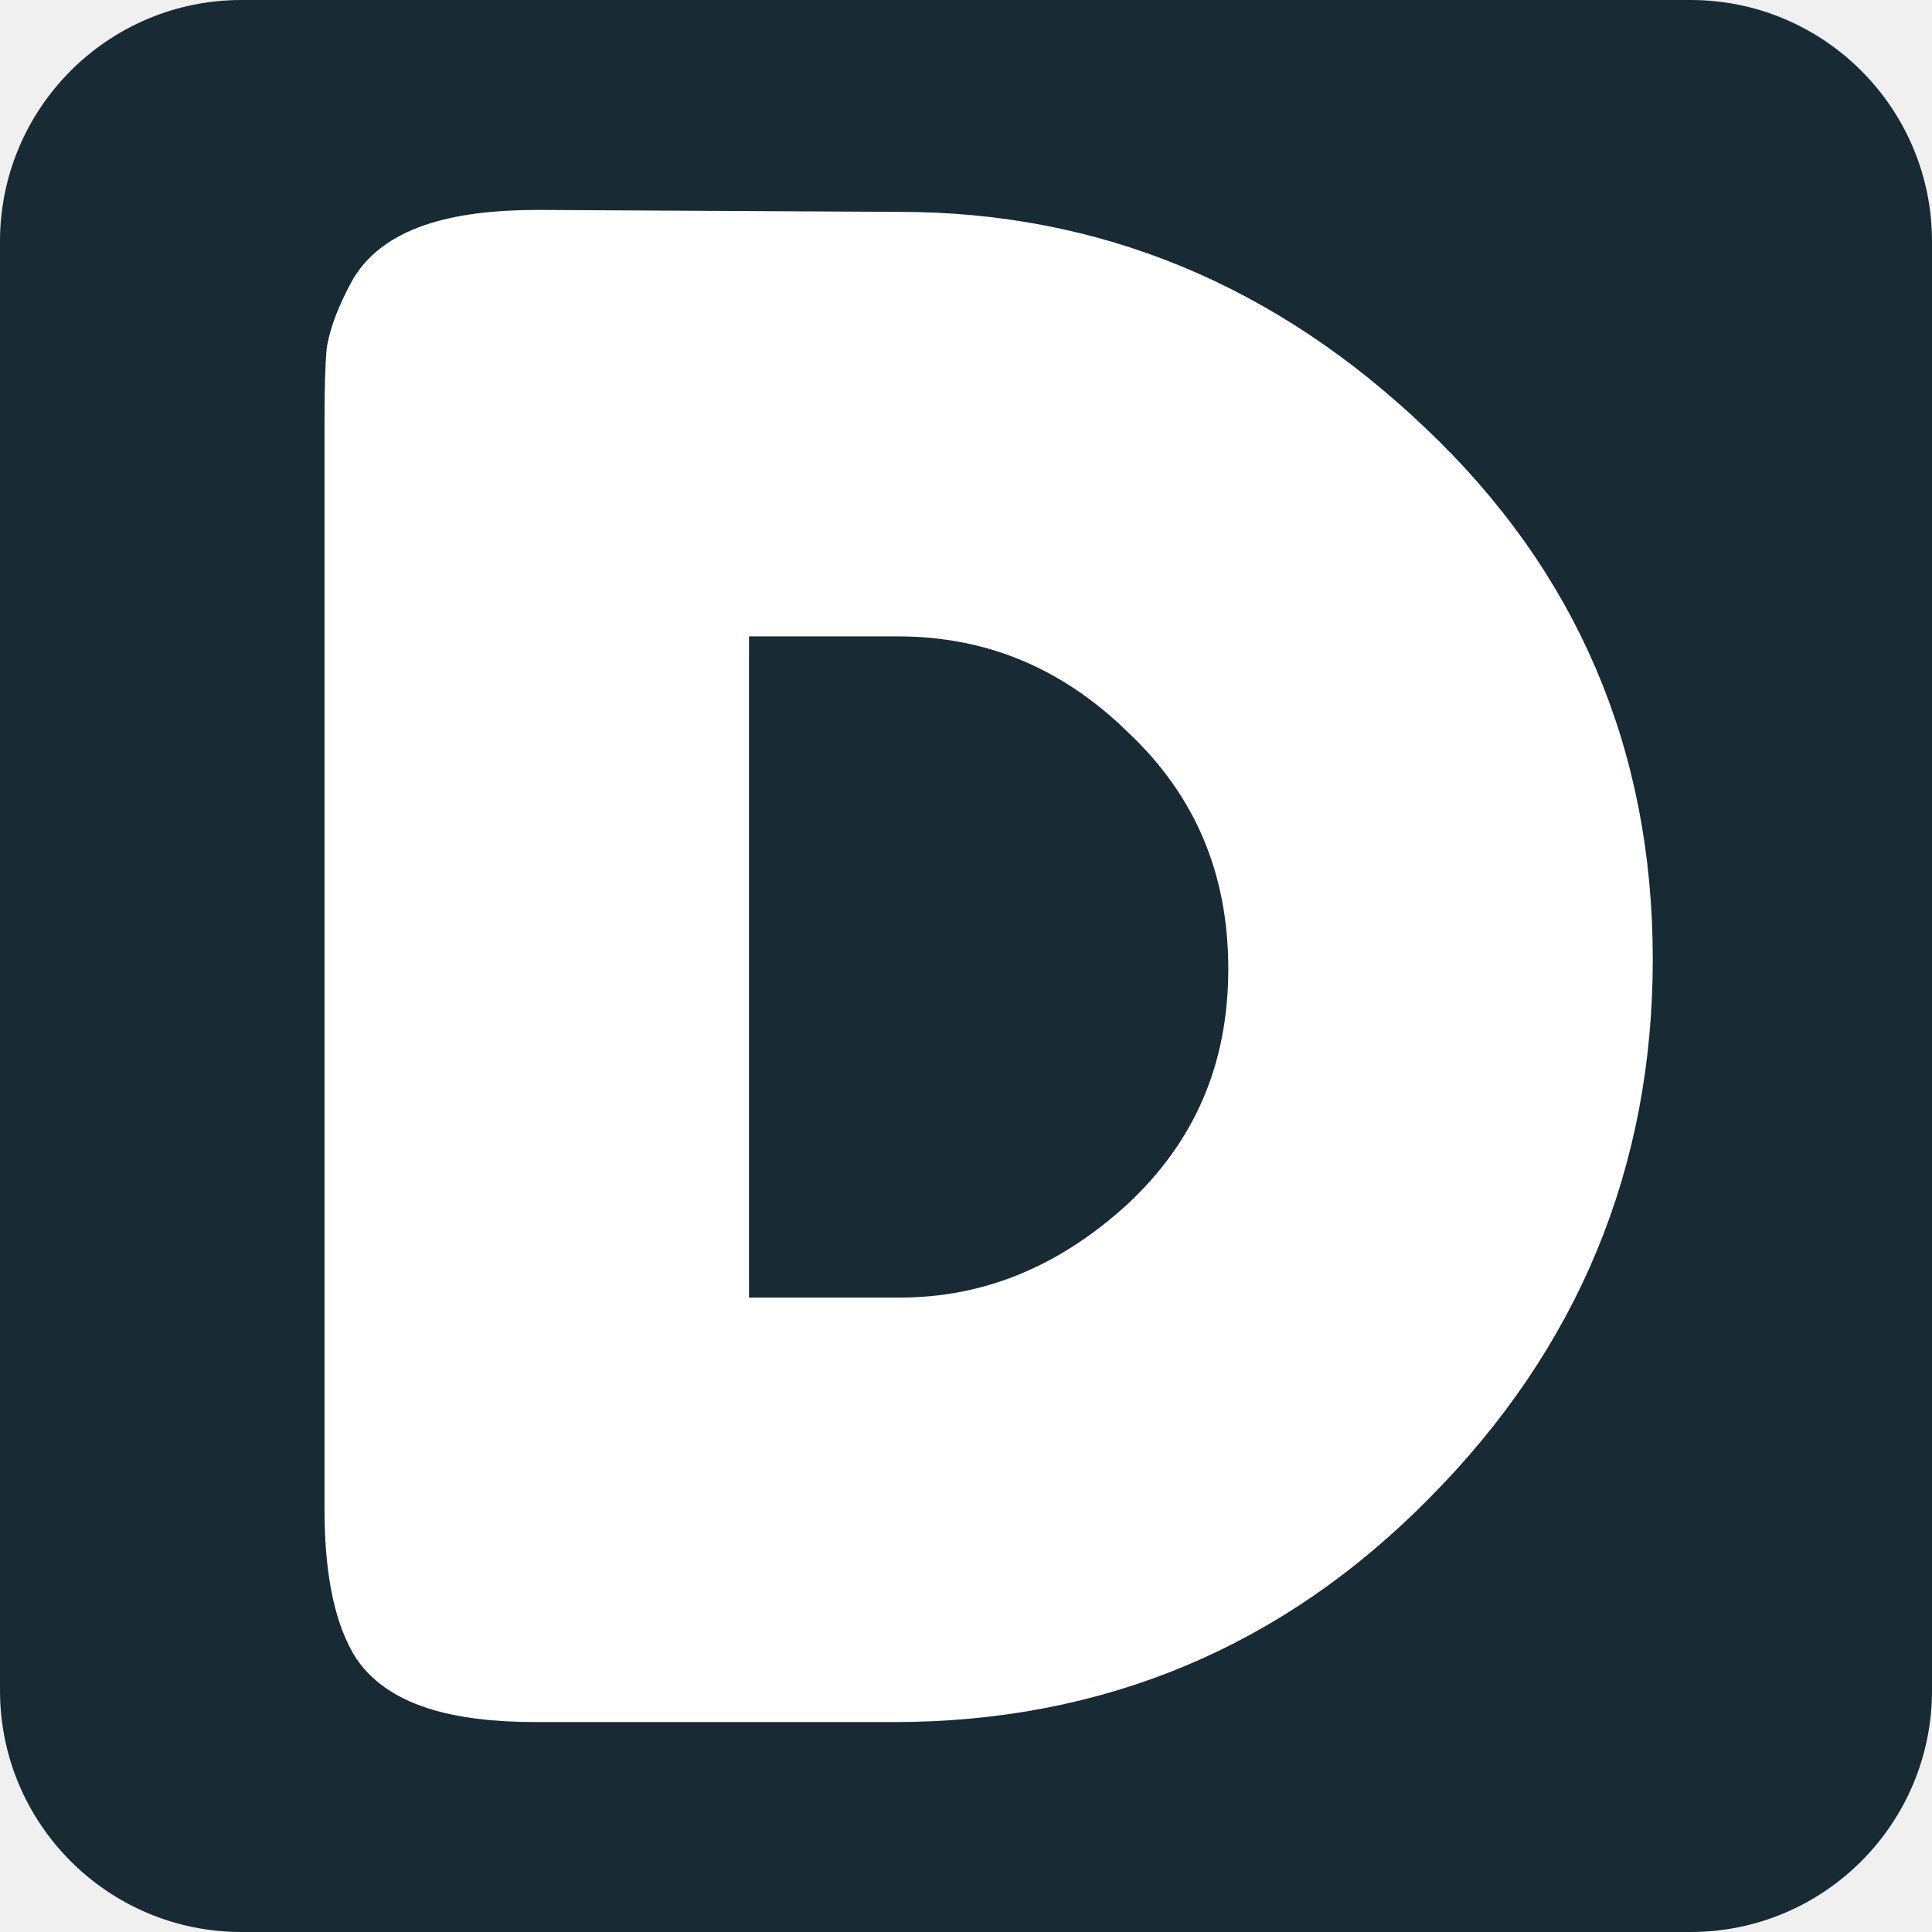
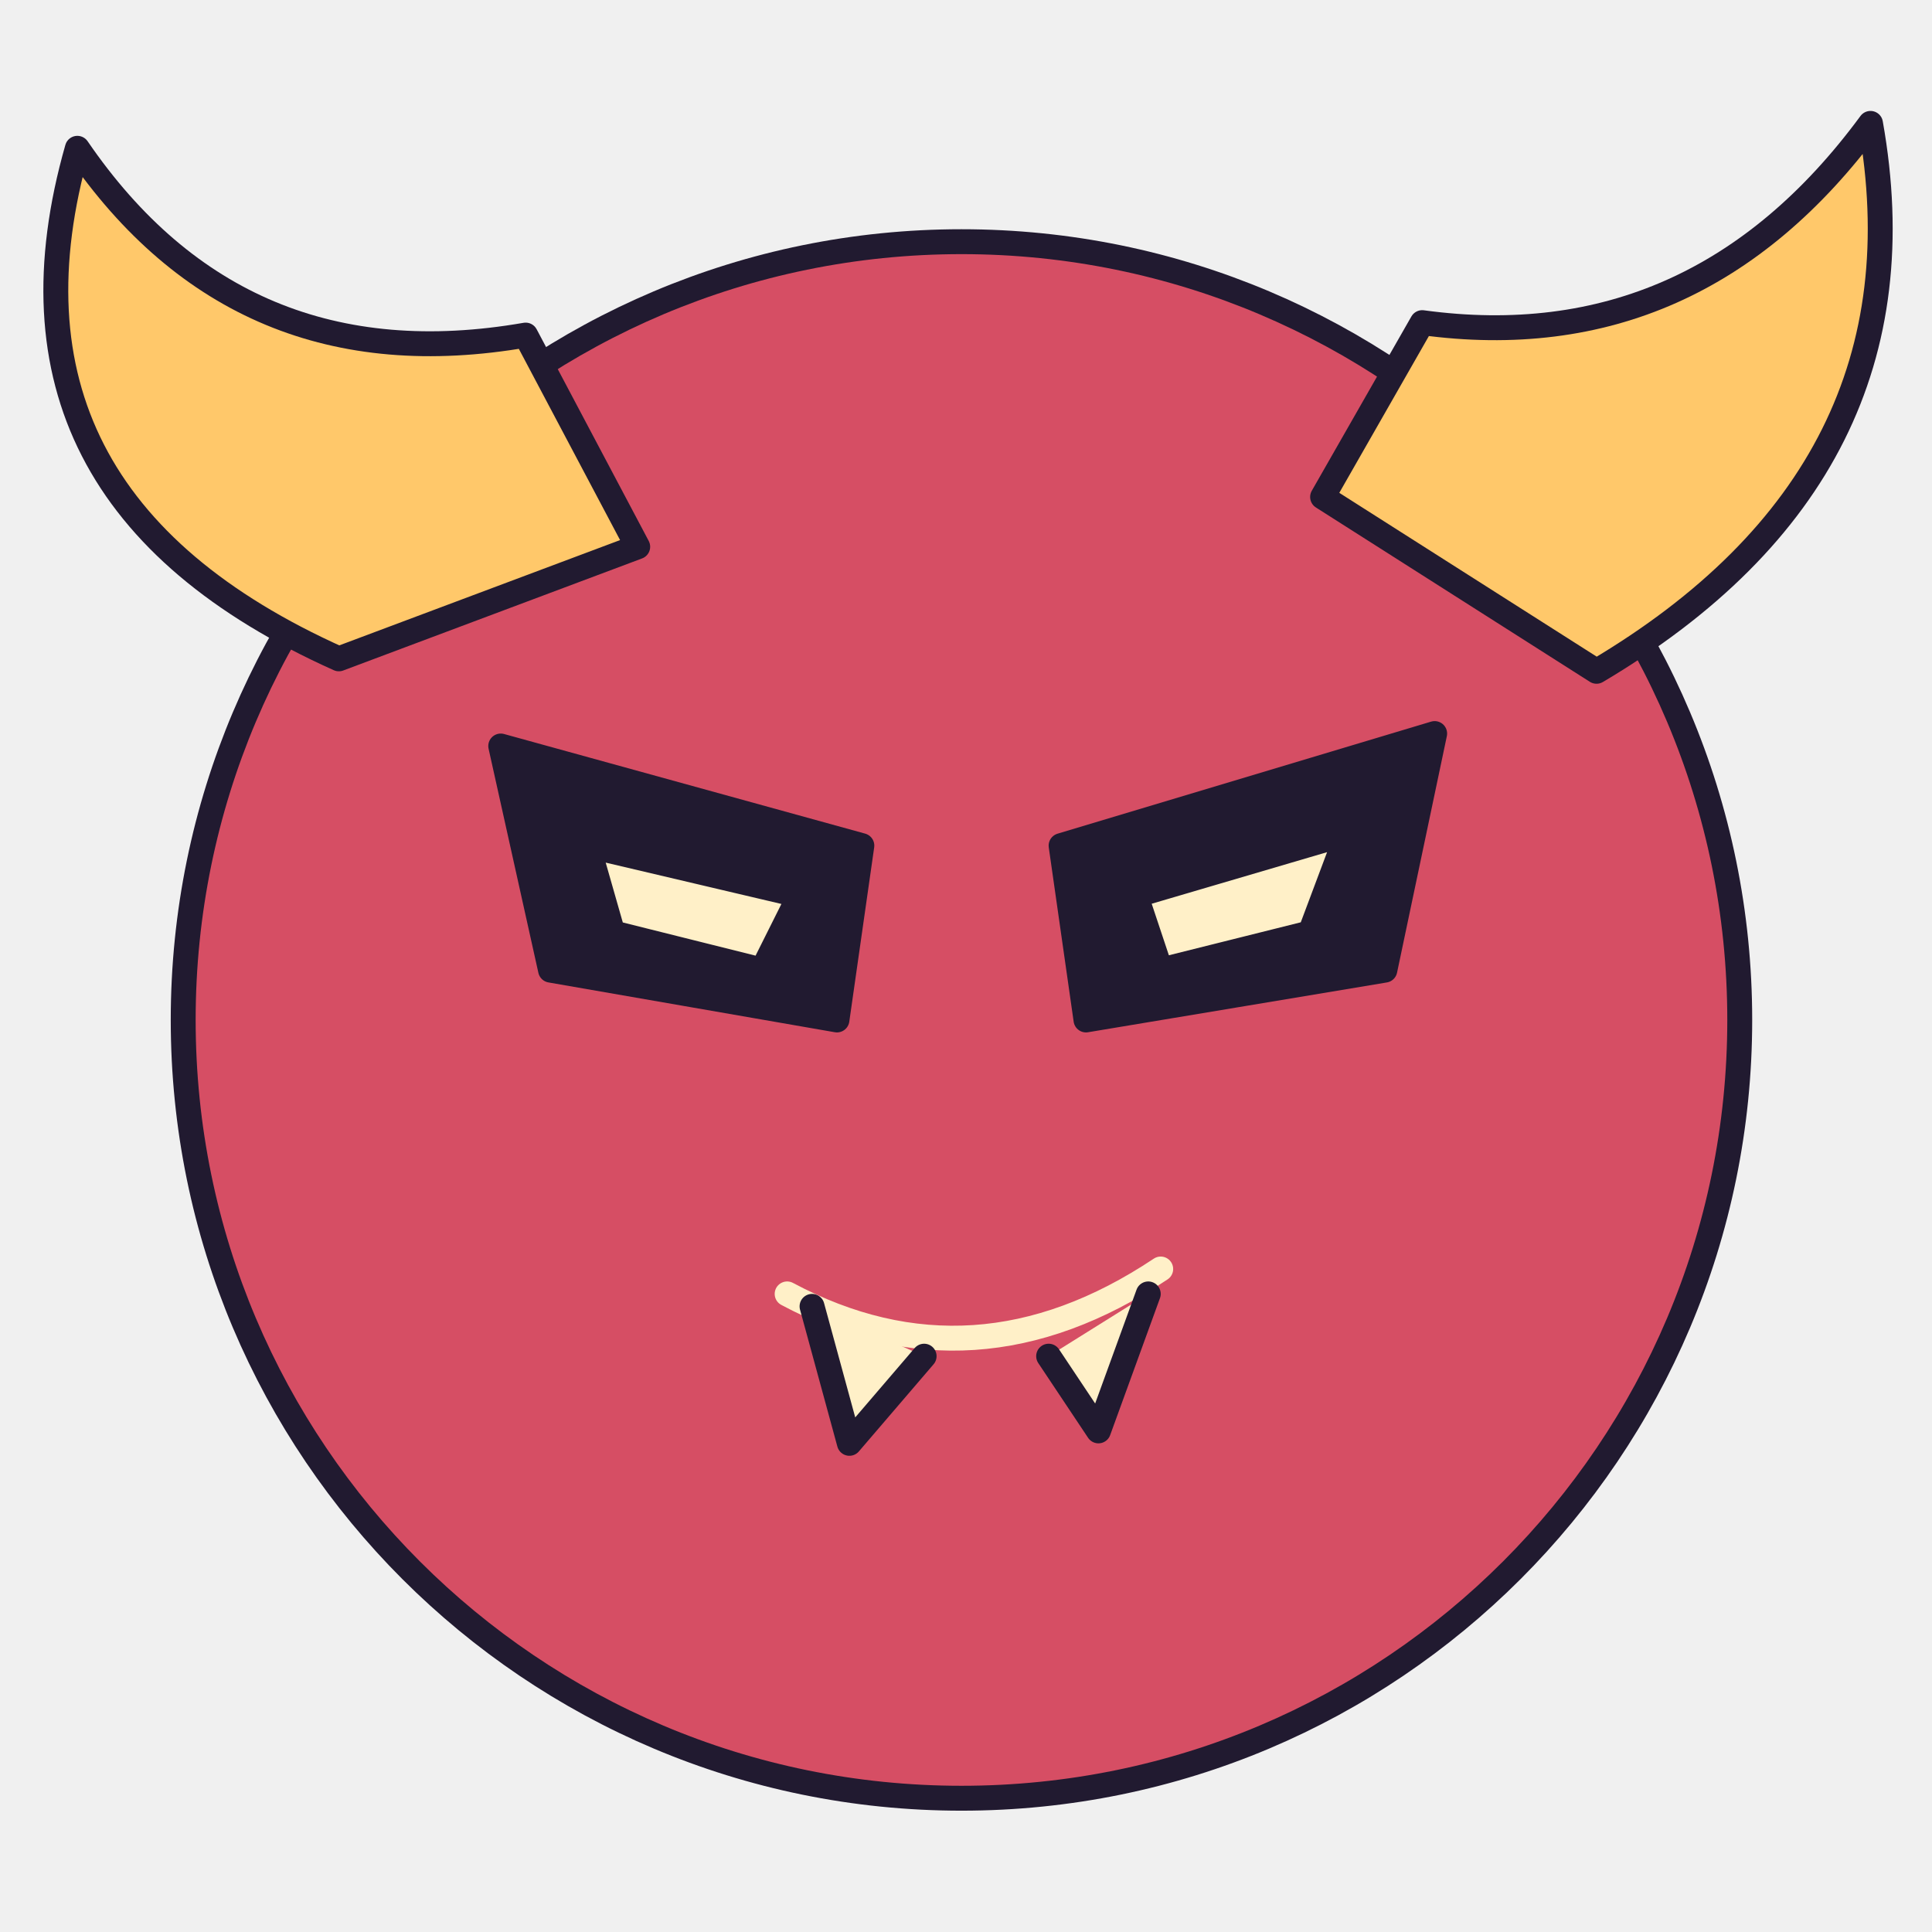
- <svg xmlns="http://www.w3.org/2000/svg" width="512" height="512" viewBox="0 0 512 512">
-   <rect width="512" height="512" rx="64" fill="#182a34" />
-   <path transform="translate(262.000 256.000) scale(3.45611) translate(-52.925 -66.533)" d="M18.35 11.558L46.1 11.708C60.6 11.708 73.35 16.958 84.35 27.458C95.35 37.858 100.85 50.708 100.85 66.008C100.85 81.208 95.45 94.258 84.65 105.158C73.95 116.058 60.95 121.508 45.65 121.508H18.2C12.1 121.508 8.3 120.258 6.8 117.758C5.6 115.658 5 112.458 5 108.158V24.758C5 22.358 5.05 20.608 5.15 19.508C5.35 18.408 5.85 17.108 6.65 15.608C8.05 12.908 11.95 11.558 18.35 11.558ZM46.1 94.958C53.3 94.958 59.8 92.308 65.6 87.008C71.4 81.608 74.3 74.858 74.3 66.758C74.3 58.658 71.45 51.908 65.75 46.508C60.15 41.008 53.55 38.258 45.95 38.258H31.55V94.958H46.1Z" fill="#ffffff" stroke="#ffffff" stroke-width="6" stroke-linejoin="round" />
+ <svg xmlns="http://www.w3.org/2000/svg" viewBox="0 0 512 512" width="512" height="512" fill="none">
+   <g transform="translate(-590 -30) scale(3.3)">
+     <circle cx="256" cy="91" r="62.5" fill="#d64e64" stroke="#211a30" stroke-width="2" stroke-linejoin="round" stroke-linecap="round" />
+     <path d="M219 69 L248 77 L246 91 L223 87Z M264 77 L294 68 L290 87 L266 91Z" fill="#211a30" stroke="#211a30" stroke-width="2" stroke-linejoin="round" stroke-linecap="round" />
+     <path d="M226 77 L243 81 L240 87 L228 84Z M270 81 L287 76 L284 84 L272 87Z" fill="#fff0c8" stroke="#211a30" stroke-width="2" stroke-linejoin="round" stroke-linecap="round" />
+     <path d="M242 113 Q257 121 272 111" fill="none" stroke="#fff0c8" stroke-width="2" stroke-linejoin="round" stroke-linecap="round" />
+     <path d="M244 114 L247 125 L253 118 M263 118 L267 124 L271 113" fill="#fff0c8" stroke="#211a30" stroke-width="2" stroke-linejoin="round" stroke-linecap="round" />
+   </g>
+   <g transform="translate(-590 -30) scale(3.3)">
+     <path d="M206 62 Q177 49 185 21 Q198 40 221 36 L230 53Z" fill="#ffc86a" stroke="#211a30" stroke-width="2" stroke-linejoin="round" stroke-linecap="round" />
+     <path d="M285 49 L293 35 Q315 38 329 19 Q334 47 307 63Z" fill="#ffc86a" stroke="#211a30" stroke-width="2" stroke-linejoin="round" stroke-linecap="round" />
+   </g>
</svg>
